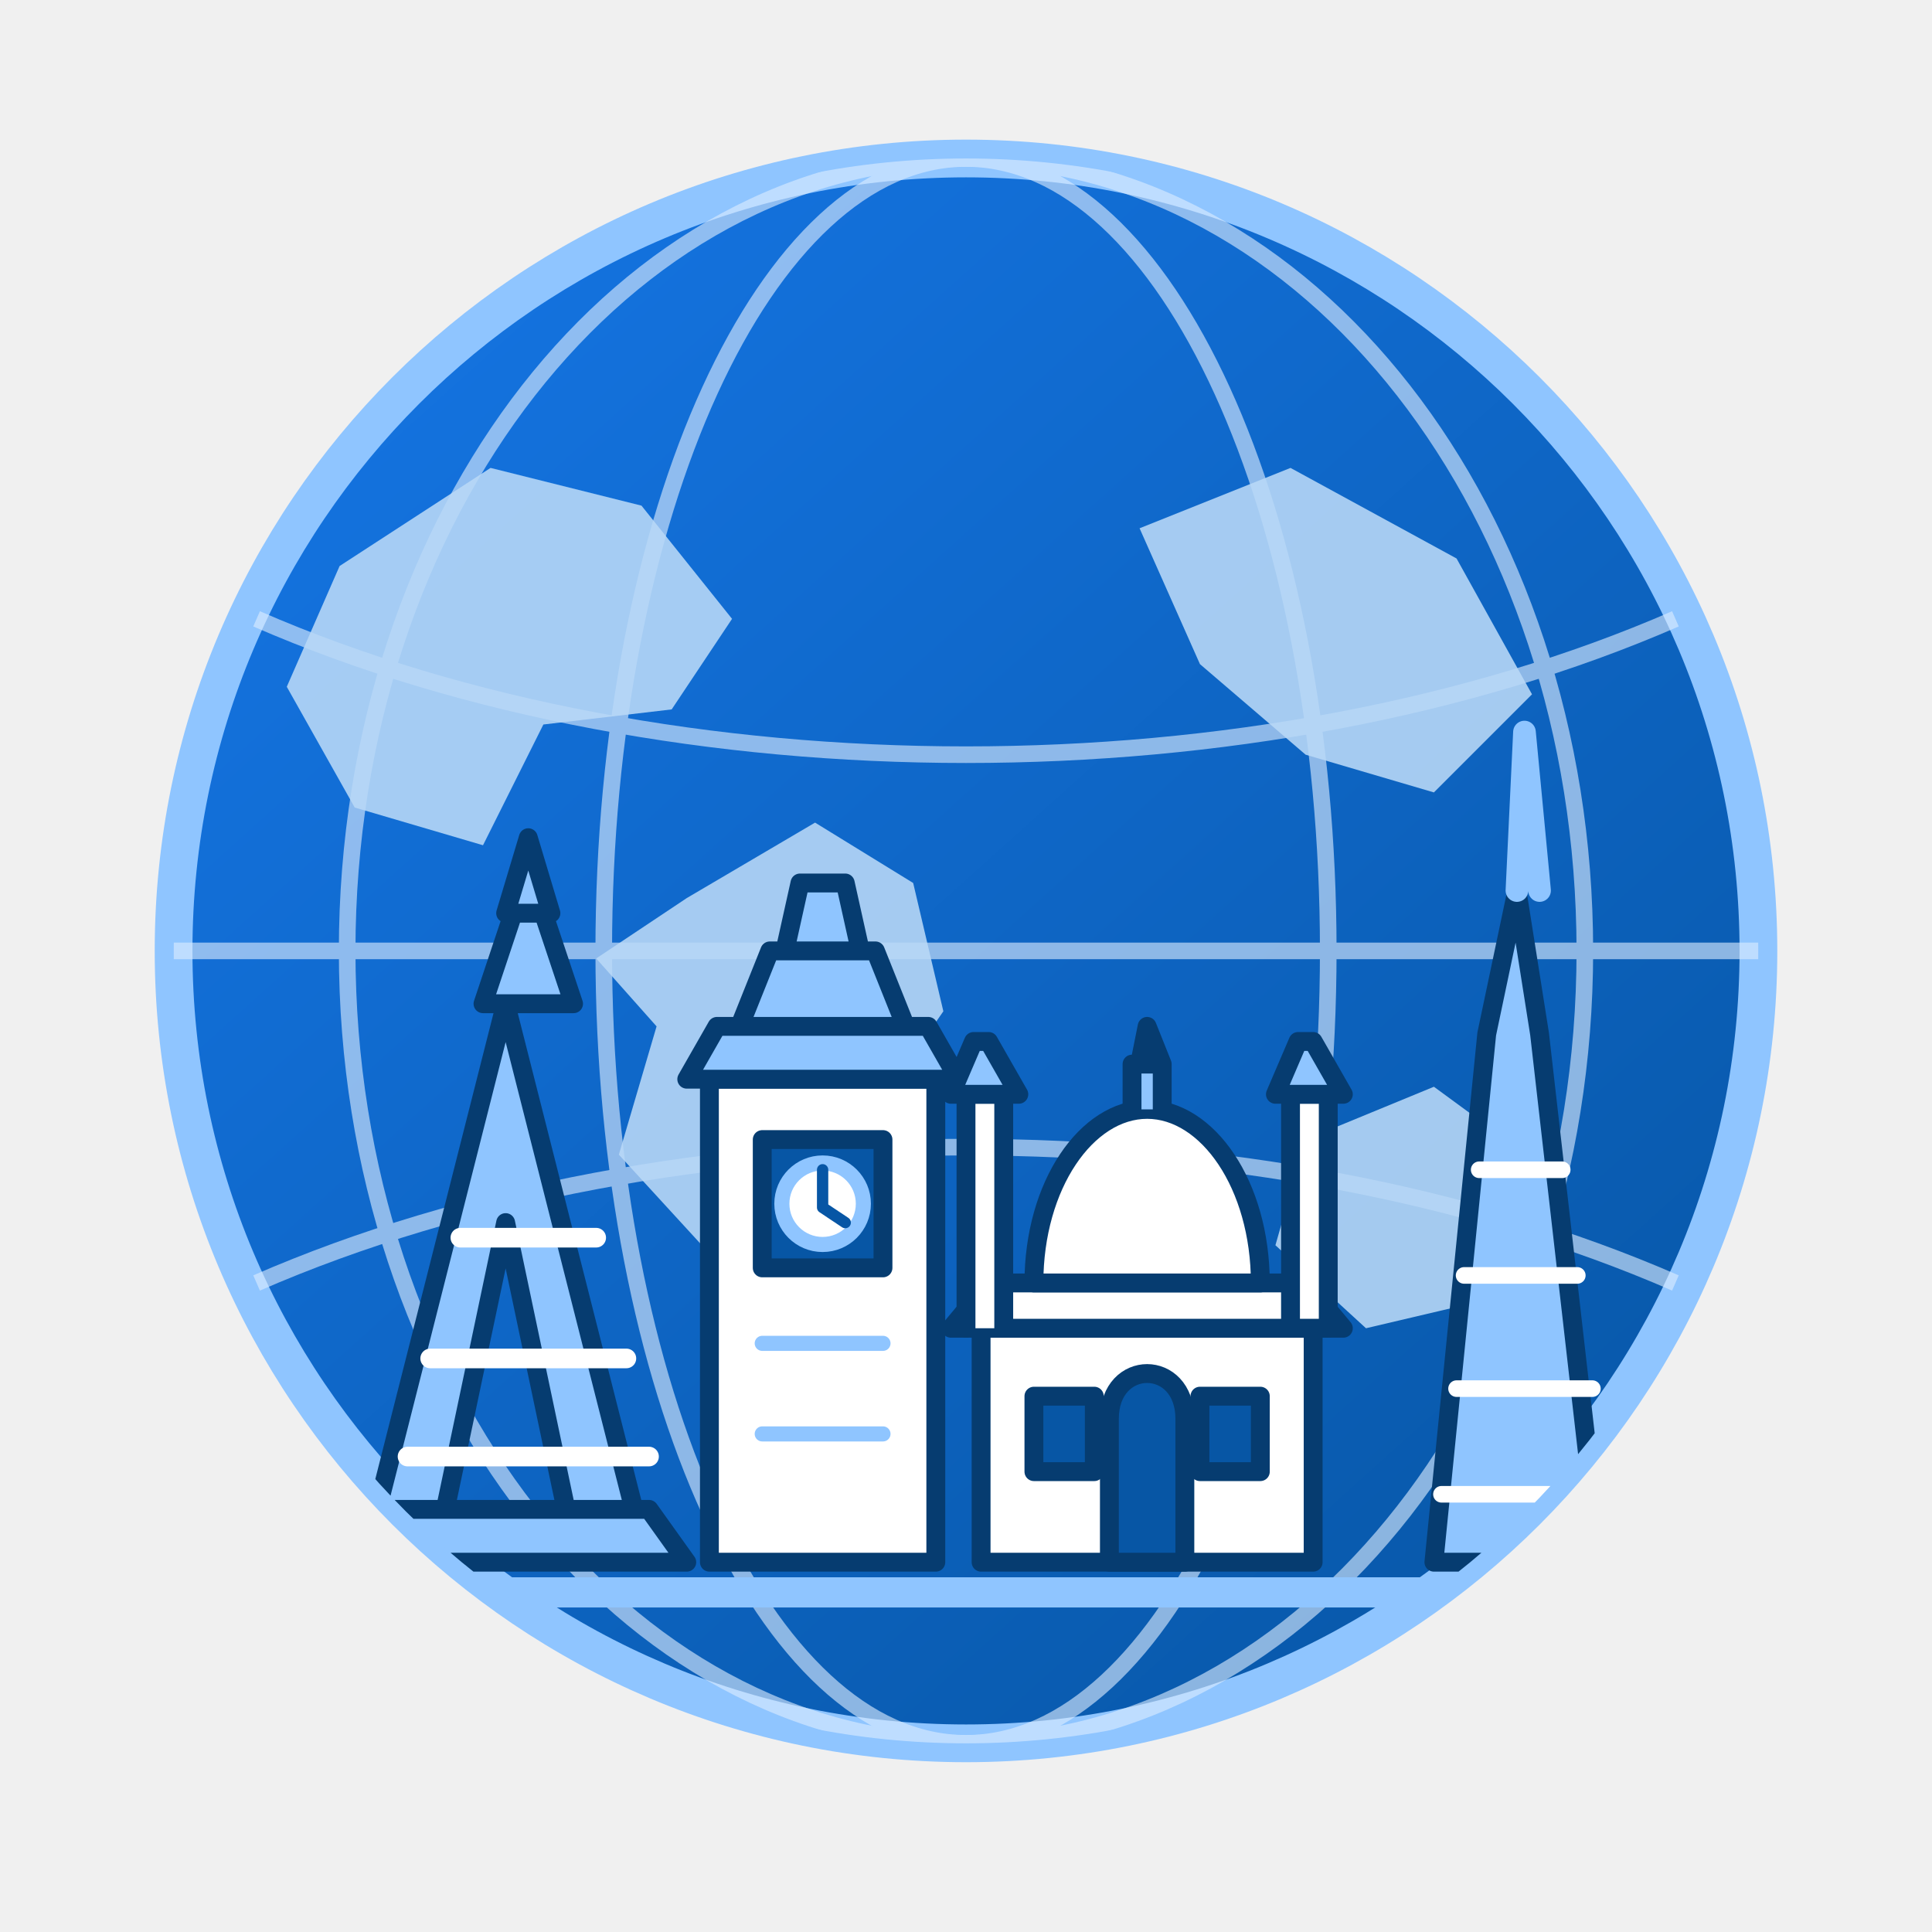
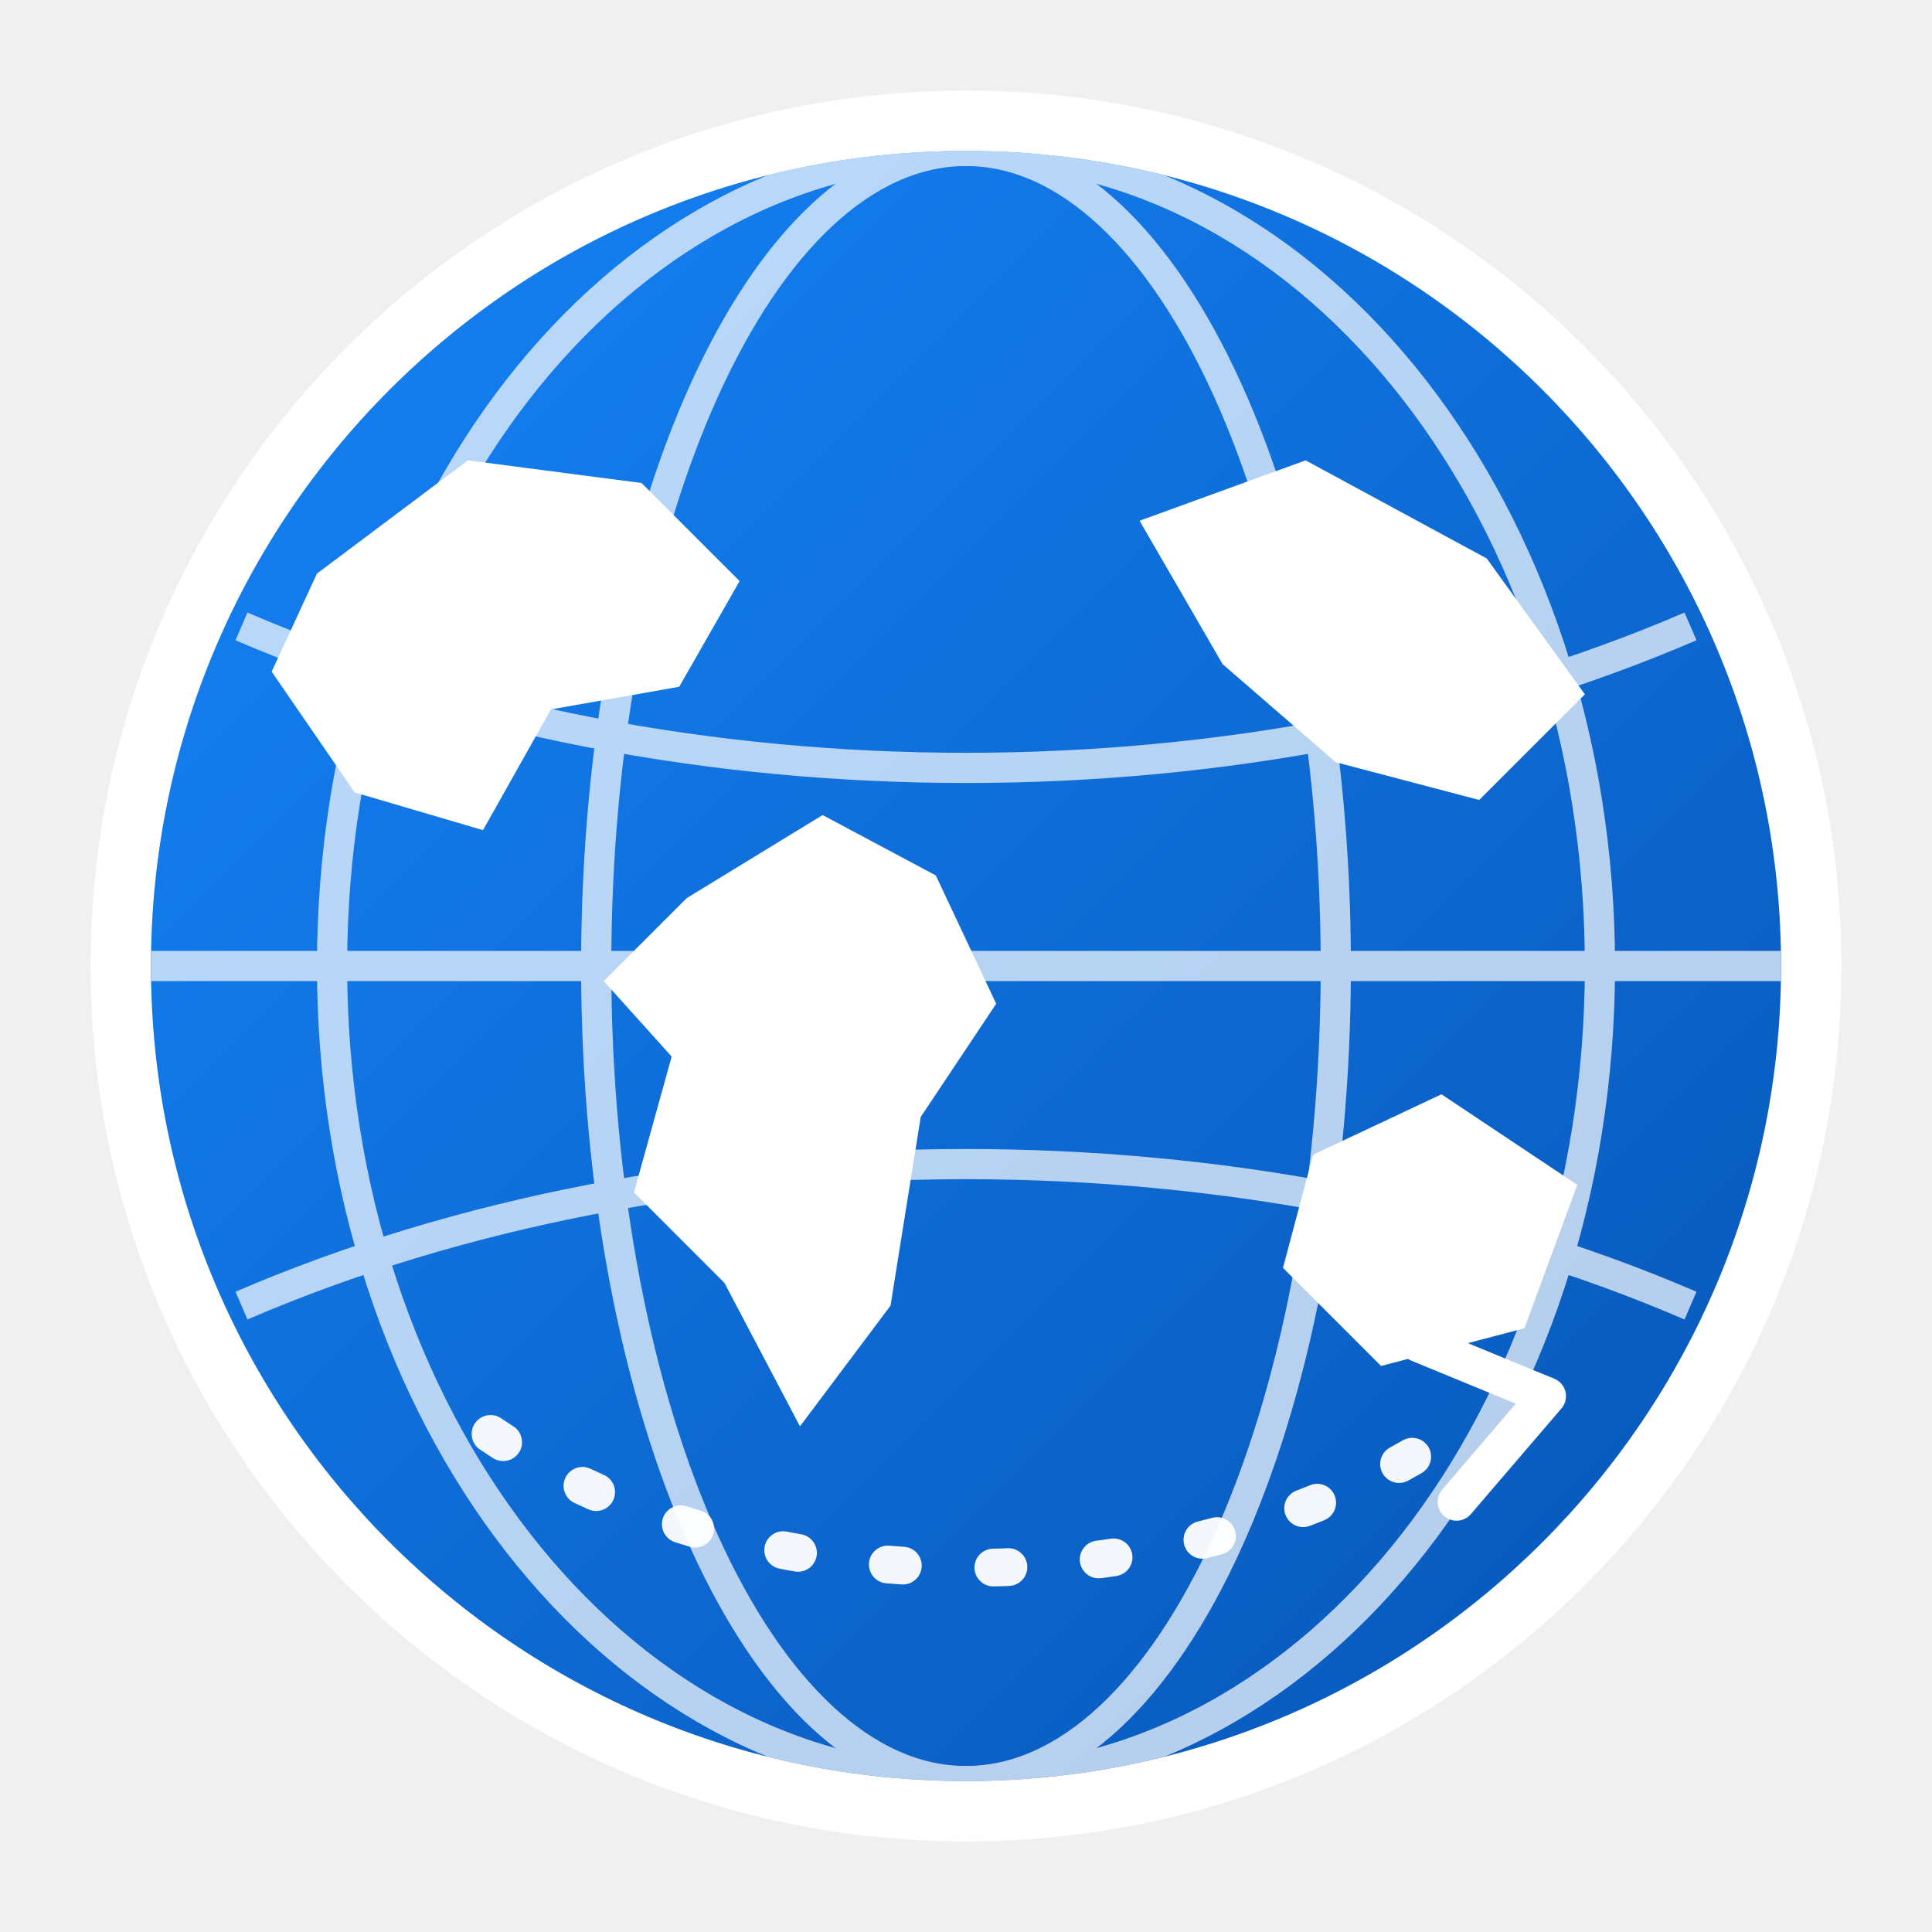
<svg xmlns="http://www.w3.org/2000/svg" viewBox="0 0 256 256" role="img" aria-labelledby="title desc">
  <defs>
+     <linearGradient id="ocean" x1="0" y1="0" x2="1" y2="1">
+       <stop offset="0" stop-color="#1684f8" />
+       <stop offset="1" stop-color="#0755b5" />
+     </linearGradient>
    <clipPath id="globe">
-       <circle cx="128" cy="126" r="105" />
+       <circle cx="128" cy="128" r="108" />
    </clipPath>
-     <linearGradient id="ocean" x1="0" y1="0" x2="0.9" y2="1">
-       <stop offset="0" stop-color="#1677e8" />
-       <stop offset="1" stop-color="#0756a5" />
-     </linearGradient>
  </defs>
-   <circle cx="128" cy="126" r="105" fill="url(#ocean)" stroke="#8fc5ff" stroke-width="5" />
-   <g clip-path="url(#globe)">
-     <g fill="none" stroke="#dcecff" stroke-width="2.2" opacity=".62">
-       <ellipse cx="128" cy="126" rx="48" ry="105" />
-       <ellipse cx="128" cy="126" rx="82" ry="105" />
-       <path d="M23 126h210M34 82c55 24 133 24 188 0M34 170c55-24 133-24 188 0" />
-     </g>
-     <g fill="#b9d9f7" opacity=".88">
-       <path d="M45 75l20-13 20 5 12 15-8 12-17 2-8 16-17-5-9-16z" />
-       <path d="M91 119l17-10 13 8 4 17-9 13-3 23-12 13-8-18-11-12 5-17-8-9z" />
-       <path d="M151 70l20-8 22 12 10 18-13 13-17-5-14-12z" />
-       <path d="M173 151l17-7 15 11-7 17-17 4-12-11z" />
-     </g>
-     <g stroke="#063c70" stroke-width="2.5" stroke-linejoin="round" stroke-linecap="round">
-       <g fill="#8fc5ff">
-         <path d="M43 207h48l-5-7H48zM50 200l17-67 17 67h-9l-8-38-8 38z" />
-         <path d="M61 164h18M57 180h26M54 193h32" fill="none" stroke="#ffffff" stroke-width="2.6" />
-         <path d="M64 133h12l-4-12h-4zM67 121h6l-3-10z" />
-       </g>
-       <g>
-         <path fill="#ffffff" d="M94 207V143h30v64z" />
-         <path fill="#8fc5ff" d="M91 143h36l-4-7H95zM98 136h22l-4-10h-14zM104 126h10l-2-9h-6z" />
-         <path fill="#0756a5" d="M101 151h16v17h-16z" />
-         <circle cx="109" cy="159.5" r="5.4" fill="#ffffff" stroke="#8fc5ff" stroke-width="2" />
-         <path d="M109 155v5l3 2" fill="none" stroke="#0756a5" stroke-width="1.5" />
-         <path d="M101 178h16M101 190h16" stroke="#8fc5ff" stroke-width="2" />
-       </g>
-       <g fill="#ffffff">
-         <path d="M130 207v-31h44v31z" />
-         <path d="M126 176h52l-5-6h-42z" />
-         <path d="M137 170c0-13 7-23 15-23s15 10 15 23z" />
-         <path d="M150 147v-6h4v6M151 141l1-5 2 5" fill="#8fc5ff" />
-         <path d="M128 176v-31h5v31M171 176v-31h5v31z" />
-         <path d="M126 145h9l-4-7h-2zM169 145h9l-4-7h-2z" fill="#8fc5ff" />
-         <path d="M147 207v-19c0-8 10-8 10 0v19z" fill="#0756a5" />
-         <path d="M137 185h8v10h-8zm22 0h8v10h-8z" fill="#0756a5" />
-       </g>
-       <g fill="#8fc5ff">
-         <path d="M190 207l7-70 4-19 3 19 8 70z" />
-         <path d="M196 155h11M194 169h15M193 184h18M191 198h22" fill="none" stroke="#ffffff" stroke-width="2.2" />
-         <path d="M201 118l1-21 2 21" fill="none" stroke="#8fc5ff" stroke-width="3" />
-       </g>
-     </g>
-     <path d="M28 211h200" stroke="#8fc5ff" stroke-width="4" stroke-linecap="round" />
+   <circle cx="128" cy="128" r="116" fill="#fff" />
+   <circle cx="128" cy="128" r="108" fill="url(#ocean)" />
+   <g clip-path="url(#globe)" fill="none" stroke="#fff" stroke-width="4" opacity=".7">
+     <ellipse cx="128" cy="128" rx="49" ry="108" />
+     <ellipse cx="128" cy="128" rx="84" ry="108" />
+     <path d="M20 128h216M32 83c58 25 134 25 192 0M32 173c58-25 134-25 192 0" />
  </g>
+   <g clip-path="url(#globe)" fill="#fff">
+     <path d="m42 76 20-15 23 3 13 13-8 14-17 3-9 16-17-5-11-16z" />
+     <path d="m91 119 18-11 15 8 8 17-10 15-4 25-12 16-10-19-12-12 5-18-9-10z" />
+     <path d="m151 69 22-8 24 13 13 18-14 14-19-5-15-13z" />
+     <path d="m174 153 17-8 18 12-7 19-19 5-13-13z" />
+   </g>
+   <path d="M65 190c34 23 92 25 130-2" fill="none" stroke="#fff" stroke-width="5" stroke-linecap="round" stroke-dasharray="2 12" opacity=".95" />
+   <path d="m188 178 17 7-12 14" fill="none" stroke="#fff" stroke-width="5" stroke-linecap="round" stroke-linejoin="round" />
</svg>
